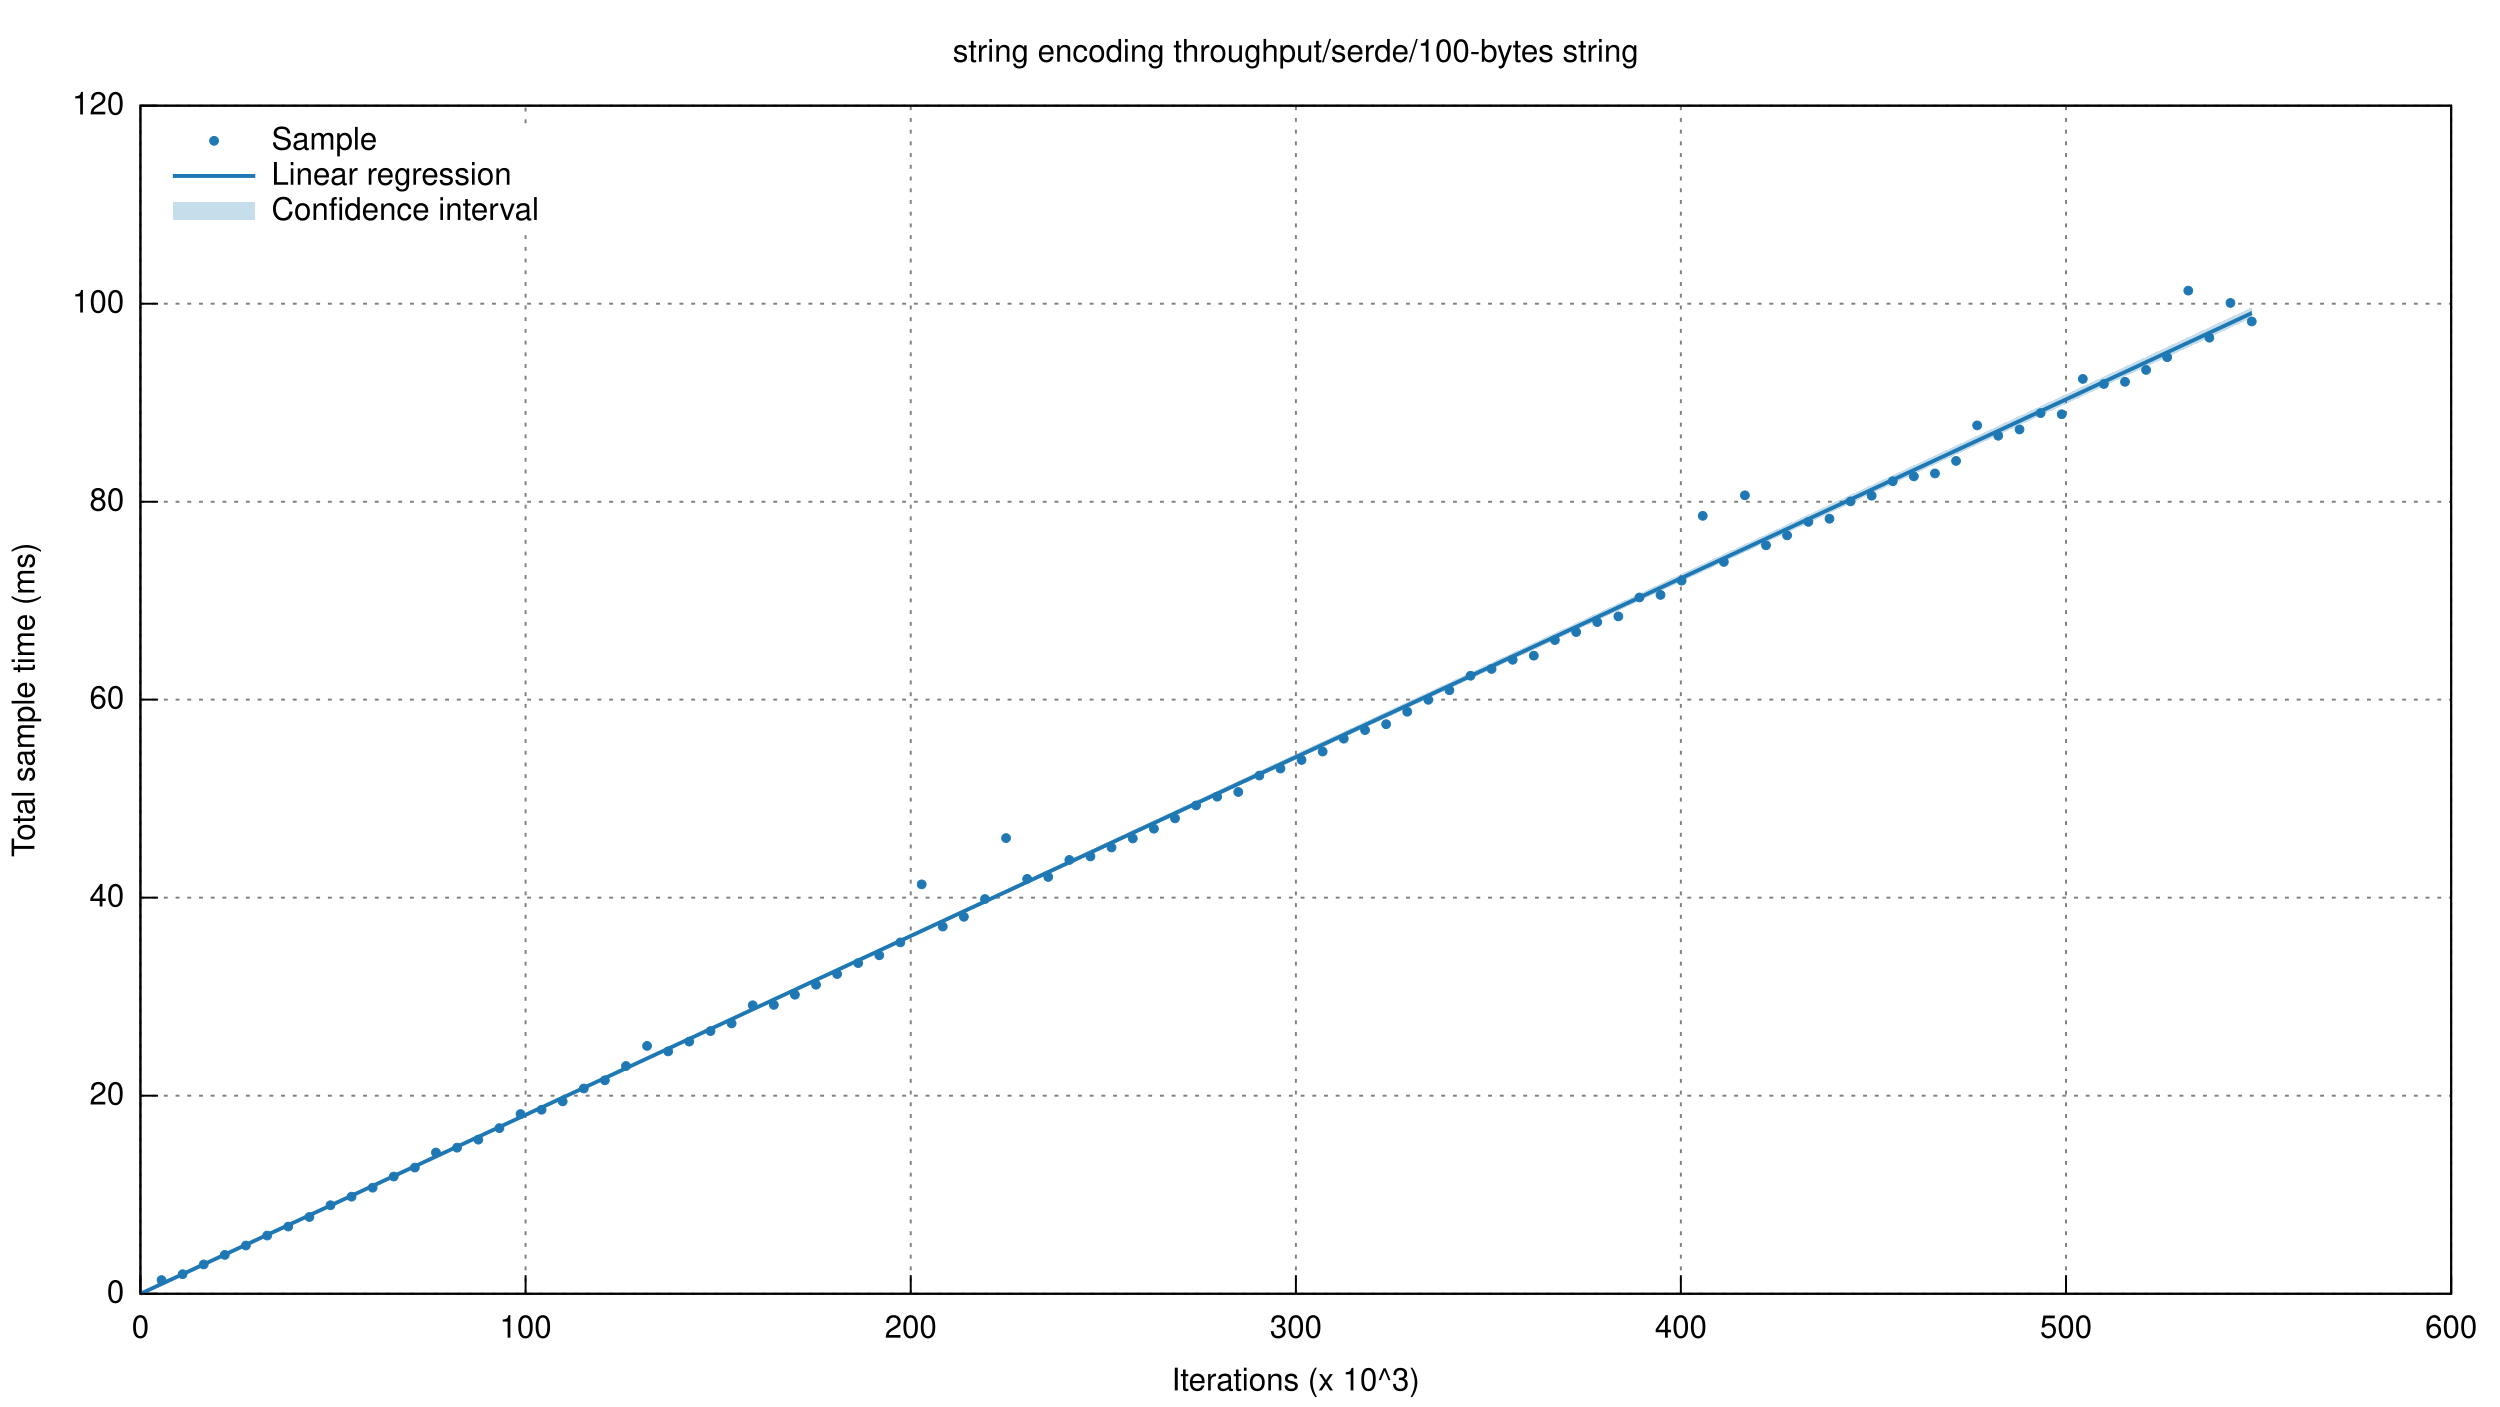
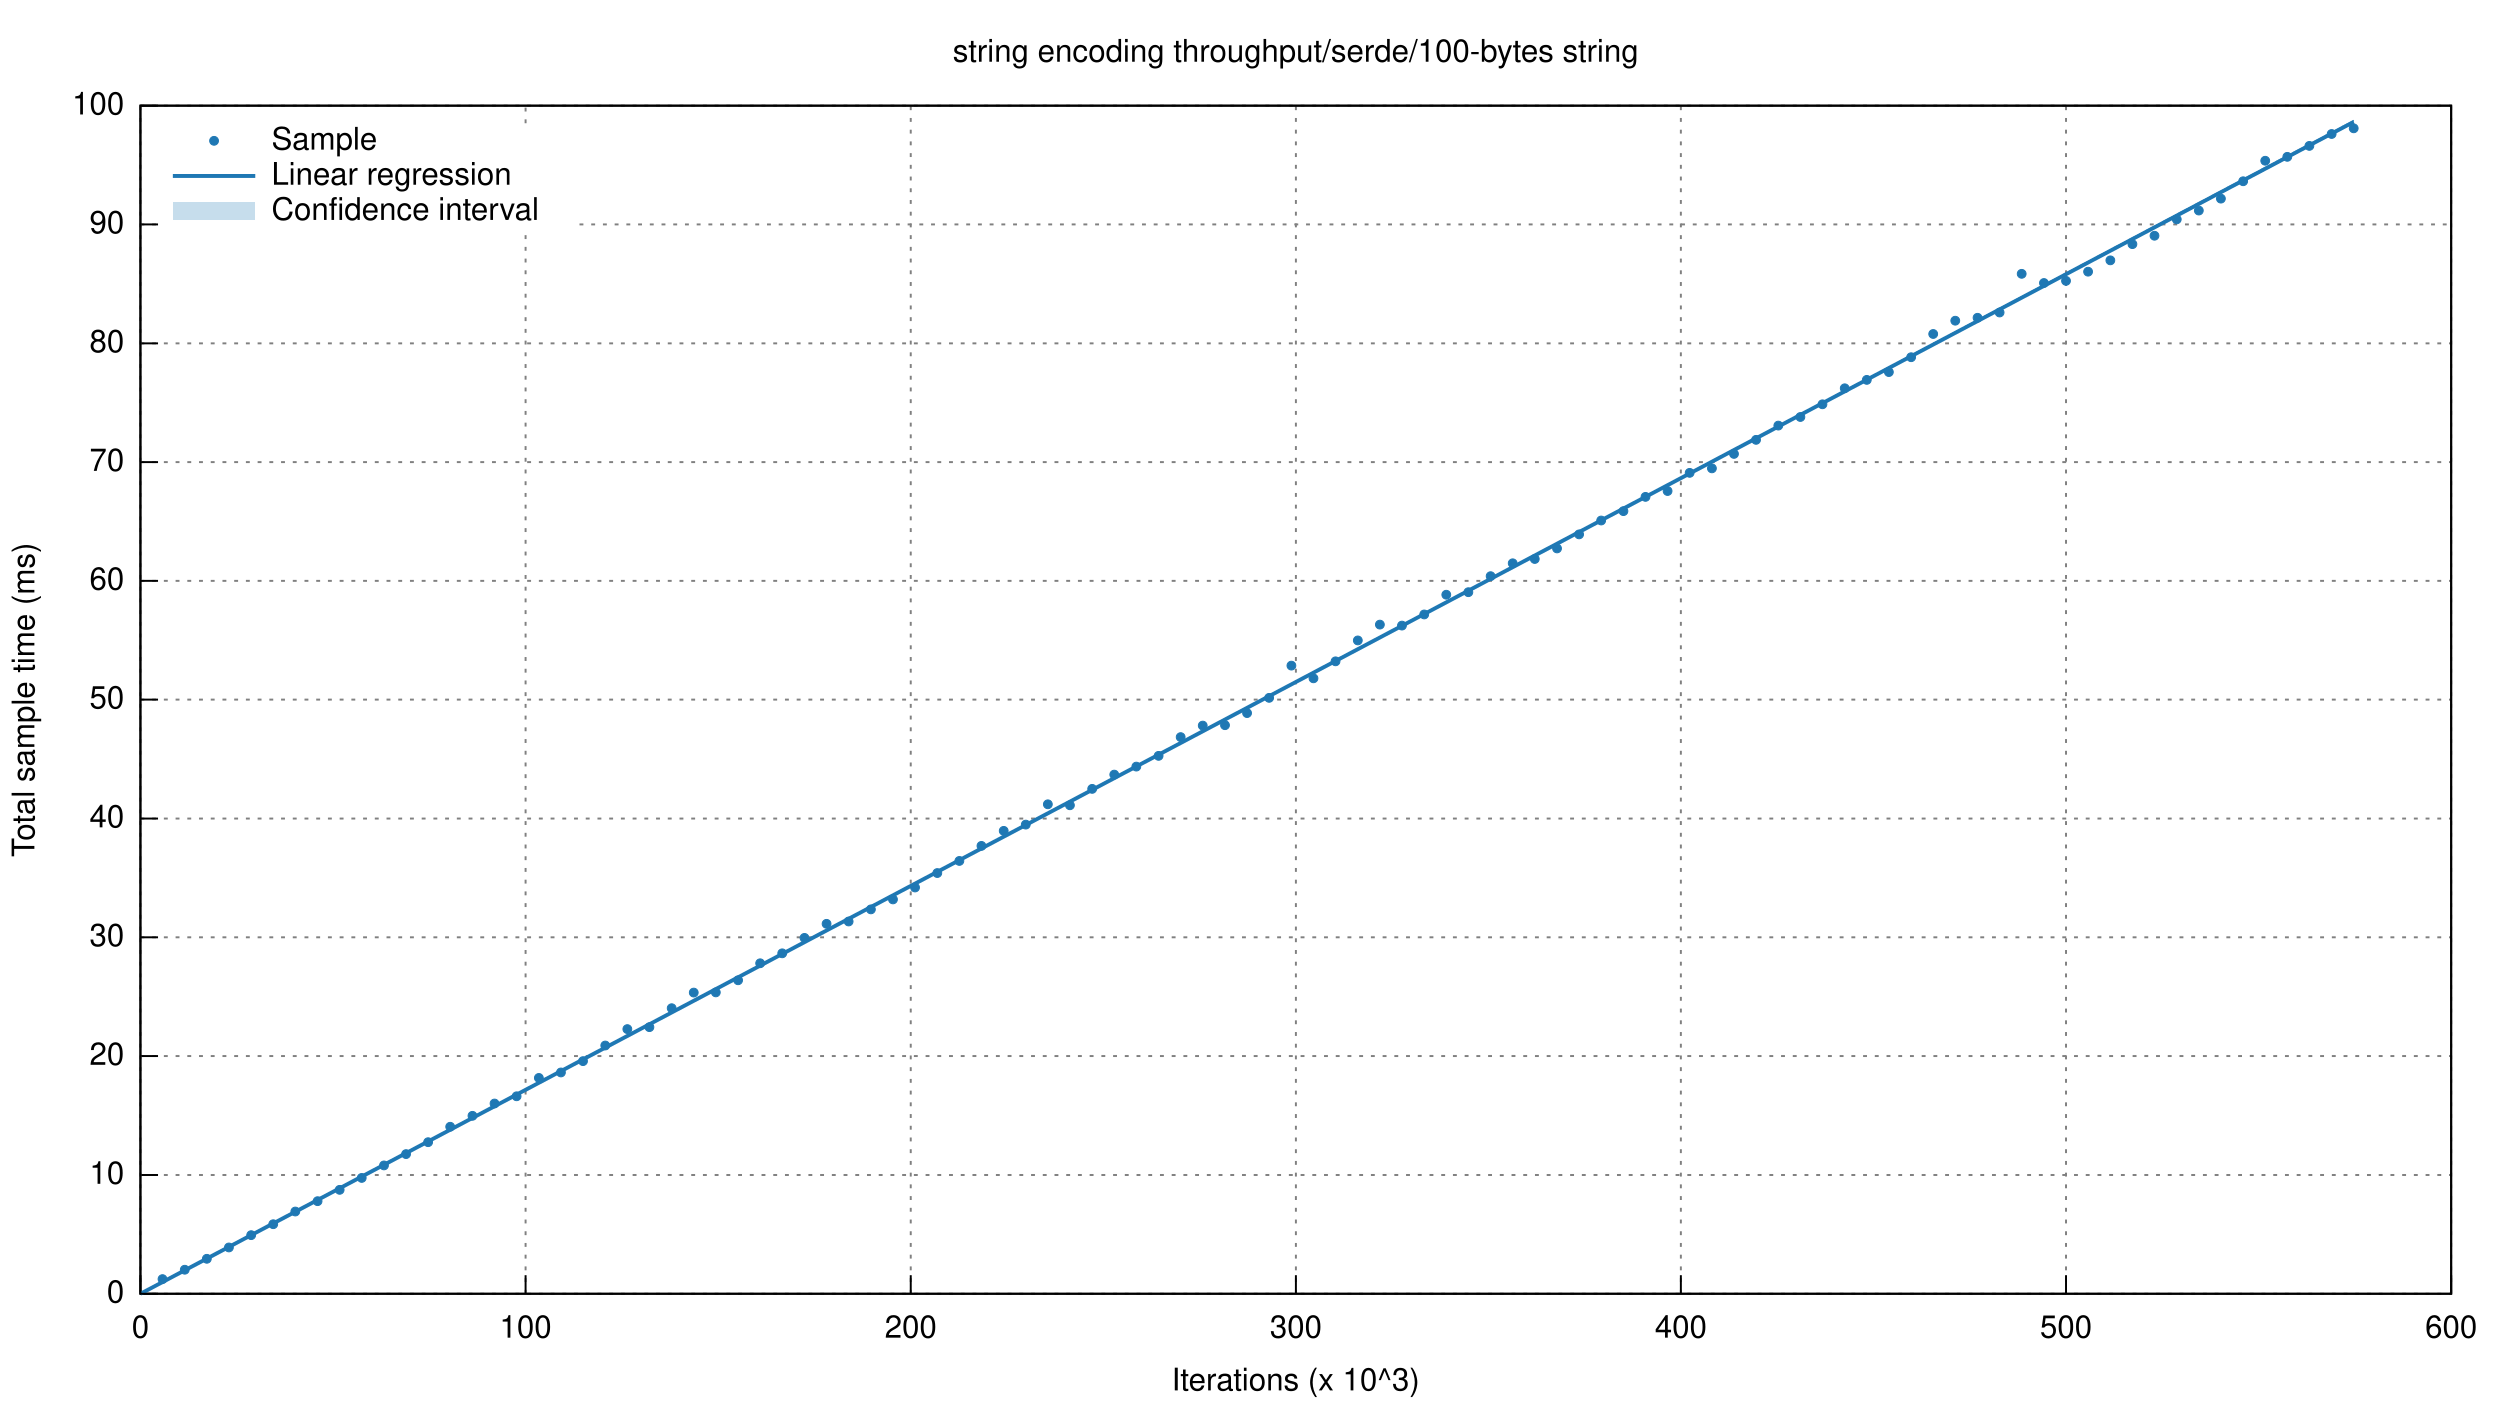
<svg xmlns="http://www.w3.org/2000/svg" xmlns:xlink="http://www.w3.org/1999/xlink" viewBox="0 0 1280 720">
  <g id="gnuplot_canvas">
    <rect x="0" y="0" width="1280" height="720" fill="none" />
    <defs>
      <circle id="gpDot" r="0.5" stroke-width="0.5" />
      <path id="gpPt0" stroke-width="0.222" stroke="currentColor" d="M-1,0 h2 M0,-1 v2" />
      <path id="gpPt1" stroke-width="0.222" stroke="currentColor" d="M-1,-1 L1,1 M1,-1 L-1,1" />
      <path id="gpPt2" stroke-width="0.222" stroke="currentColor" d="M-1,0 L1,0 M0,-1 L0,1 M-1,-1 L1,1 M-1,1 L1,-1" />
      <rect id="gpPt3" stroke-width="0.222" stroke="currentColor" x="-1" y="-1" width="2" height="2" />
      <rect id="gpPt4" stroke-width="0.222" stroke="currentColor" fill="currentColor" x="-1" y="-1" width="2" height="2" />
      <circle id="gpPt5" stroke-width="0.222" stroke="currentColor" cx="0" cy="0" r="1" />
      <use xlink:href="#gpPt5" id="gpPt6" fill="currentColor" stroke="none" />
      <path id="gpPt7" stroke-width="0.222" stroke="currentColor" d="M0,-1.33 L-1.33,0.67 L1.33,0.67 z" />
      <use xlink:href="#gpPt7" id="gpPt8" fill="currentColor" stroke="none" />
      <use xlink:href="#gpPt7" id="gpPt9" stroke="currentColor" transform="rotate(180)" />
      <use xlink:href="#gpPt9" id="gpPt10" fill="currentColor" stroke="none" />
      <use xlink:href="#gpPt3" id="gpPt11" stroke="currentColor" transform="rotate(45)" />
      <use xlink:href="#gpPt11" id="gpPt12" fill="currentColor" stroke="none" />
    </defs>
    <g style="fill:none; color:white; stroke:currentColor; stroke-width:1.00; stroke-linecap:butt; stroke-linejoin:miter">
</g>
    <g style="fill:none; color:black; stroke:currentColor; stroke-width:1.00; stroke-linecap:butt; stroke-linejoin:miter">
</g>
    <g style="fill:none; color:gray; stroke:currentColor; stroke-width:1.00; stroke-linecap:butt; stroke-linejoin:miter">
      <path stroke="gray" stroke-dasharray=" 2,4" class="gridline" d="M71.9,662.4 L1255.0,662.4  h0.01" />
    </g>
    <g style="fill:none; color:black; stroke:currentColor; stroke-width:1.00; stroke-linecap:butt; stroke-linejoin:miter">
      <path stroke="black" d="M71.9,662.4 L80.9,662.4  h0.01" />
      <g transform="translate(63.6,666.9)" style="stroke:none; fill:black; font-family:Helvetica; font-size:12.00pt; text-anchor:end">
        <text> 0</text>
      </g>
    </g>
    <g style="fill:none; color:gray; stroke:currentColor; stroke-width:1.00; stroke-linecap:butt; stroke-linejoin:miter">
-       <path stroke="gray" stroke-dasharray=" 2,4" class="gridline" d="M71.9,561.0 L1255.0,561.0  h0.01" />
-     </g>
-     <g style="fill:none; color:black; stroke:currentColor; stroke-width:1.00; stroke-linecap:butt; stroke-linejoin:miter">
-       <path stroke="black" d="M71.9,561.0 L80.9,561.0  h0.01" />
-       <g transform="translate(63.6,565.5)" style="stroke:none; fill:black; font-family:Helvetica; font-size:12.00pt; text-anchor:end">
+       <path stroke="gray" stroke-dasharray=" 2,4" class="gridline" d="M71.9,601.6 L1255.0,601.6  h0.01" />
+     </g>
+     <g style="fill:none; color:black; stroke:currentColor; stroke-width:1.00; stroke-linecap:butt; stroke-linejoin:miter">
+       <path stroke="black" d="M71.9,601.6 L80.9,601.6  h0.01" />
+       <g transform="translate(63.6,606.1)" style="stroke:none; fill:black; font-family:Helvetica; font-size:12.00pt; text-anchor:end">
+         <text> 10</text>
+       </g>
+     </g>
+     <g style="fill:none; color:gray; stroke:currentColor; stroke-width:1.00; stroke-linecap:butt; stroke-linejoin:miter">
+       <path stroke="gray" stroke-dasharray=" 2,4" class="gridline" d="M71.9,540.7 L1255.0,540.7  h0.01" />
+     </g>
+     <g style="fill:none; color:black; stroke:currentColor; stroke-width:1.00; stroke-linecap:butt; stroke-linejoin:miter">
+       <path stroke="black" d="M71.9,540.7 L80.9,540.7  h0.01" />
+       <g transform="translate(63.6,545.2)" style="stroke:none; fill:black; font-family:Helvetica; font-size:12.00pt; text-anchor:end">
        <text> 20</text>
      </g>
    </g>
    <g style="fill:none; color:gray; stroke:currentColor; stroke-width:1.00; stroke-linecap:butt; stroke-linejoin:miter">
-       <path stroke="gray" stroke-dasharray=" 2,4" class="gridline" d="M71.9,459.6 L1255.0,459.6  h0.01" />
-     </g>
-     <g style="fill:none; color:black; stroke:currentColor; stroke-width:1.00; stroke-linecap:butt; stroke-linejoin:miter">
-       <path stroke="black" d="M71.9,459.6 L80.9,459.6  h0.01" />
-       <g transform="translate(63.6,464.1)" style="stroke:none; fill:black; font-family:Helvetica; font-size:12.00pt; text-anchor:end">
+       <path stroke="gray" stroke-dasharray=" 2,4" class="gridline" d="M71.9,479.9 L1255.0,479.9  h0.01" />
+     </g>
+     <g style="fill:none; color:black; stroke:currentColor; stroke-width:1.00; stroke-linecap:butt; stroke-linejoin:miter">
+       <path stroke="black" d="M71.9,479.9 L80.9,479.9  h0.01" />
+       <g transform="translate(63.6,484.4)" style="stroke:none; fill:black; font-family:Helvetica; font-size:12.00pt; text-anchor:end">
+         <text> 30</text>
+       </g>
+     </g>
+     <g style="fill:none; color:gray; stroke:currentColor; stroke-width:1.00; stroke-linecap:butt; stroke-linejoin:miter">
+       <path stroke="gray" stroke-dasharray=" 2,4" class="gridline" d="M71.9,419.1 L1255.0,419.1  h0.01" />
+     </g>
+     <g style="fill:none; color:black; stroke:currentColor; stroke-width:1.00; stroke-linecap:butt; stroke-linejoin:miter">
+       <path stroke="black" d="M71.9,419.1 L80.9,419.1  h0.01" />
+       <g transform="translate(63.6,423.6)" style="stroke:none; fill:black; font-family:Helvetica; font-size:12.00pt; text-anchor:end">
        <text> 40</text>
      </g>
    </g>
    <g style="fill:none; color:gray; stroke:currentColor; stroke-width:1.00; stroke-linecap:butt; stroke-linejoin:miter">
      <path stroke="gray" stroke-dasharray=" 2,4" class="gridline" d="M71.9,358.2 L1255.0,358.2  h0.01" />
    </g>
    <g style="fill:none; color:black; stroke:currentColor; stroke-width:1.00; stroke-linecap:butt; stroke-linejoin:miter">
      <path stroke="black" d="M71.9,358.2 L80.9,358.2  h0.01" />
      <g transform="translate(63.6,362.7)" style="stroke:none; fill:black; font-family:Helvetica; font-size:12.00pt; text-anchor:end">
+         <text> 50</text>
+       </g>
+     </g>
+     <g style="fill:none; color:gray; stroke:currentColor; stroke-width:1.00; stroke-linecap:butt; stroke-linejoin:miter">
+       <path stroke="gray" stroke-dasharray=" 2,4" class="gridline" d="M71.9,297.4 L1255.0,297.4  h0.01" />
+     </g>
+     <g style="fill:none; color:black; stroke:currentColor; stroke-width:1.00; stroke-linecap:butt; stroke-linejoin:miter">
+       <path stroke="black" d="M71.9,297.4 L80.9,297.4  h0.01" />
+       <g transform="translate(63.6,301.9)" style="stroke:none; fill:black; font-family:Helvetica; font-size:12.00pt; text-anchor:end">
        <text> 60</text>
      </g>
    </g>
    <g style="fill:none; color:gray; stroke:currentColor; stroke-width:1.00; stroke-linecap:butt; stroke-linejoin:miter">
-       <path stroke="gray" stroke-dasharray=" 2,4" class="gridline" d="M71.9,256.9 L1255.0,256.9  h0.01" />
-     </g>
-     <g style="fill:none; color:black; stroke:currentColor; stroke-width:1.00; stroke-linecap:butt; stroke-linejoin:miter">
-       <path stroke="black" d="M71.9,256.9 L80.9,256.9  h0.01" />
-       <g transform="translate(63.6,261.4)" style="stroke:none; fill:black; font-family:Helvetica; font-size:12.00pt; text-anchor:end">
+       <path stroke="gray" stroke-dasharray=" 2,4" class="gridline" d="M71.9,236.6 L1255.0,236.6  h0.01" />
+     </g>
+     <g style="fill:none; color:black; stroke:currentColor; stroke-width:1.00; stroke-linecap:butt; stroke-linejoin:miter">
+       <path stroke="black" d="M71.9,236.6 L80.9,236.6  h0.01" />
+       <g transform="translate(63.6,241.1)" style="stroke:none; fill:black; font-family:Helvetica; font-size:12.00pt; text-anchor:end">
+         <text> 70</text>
+       </g>
+     </g>
+     <g style="fill:none; color:gray; stroke:currentColor; stroke-width:1.00; stroke-linecap:butt; stroke-linejoin:miter">
+       <path stroke="gray" stroke-dasharray=" 2,4" class="gridline" d="M71.9,175.8 L1255.0,175.8  h0.01" />
+     </g>
+     <g style="fill:none; color:black; stroke:currentColor; stroke-width:1.00; stroke-linecap:butt; stroke-linejoin:miter">
+       <path stroke="black" d="M71.9,175.8 L80.9,175.8  h0.01" />
+       <g transform="translate(63.6,180.3)" style="stroke:none; fill:black; font-family:Helvetica; font-size:12.00pt; text-anchor:end">
        <text> 80</text>
      </g>
    </g>
    <g style="fill:none; color:gray; stroke:currentColor; stroke-width:1.00; stroke-linecap:butt; stroke-linejoin:miter">
-       <path stroke="gray" stroke-dasharray=" 2,4" class="gridline" d="M71.9,155.5 L1255.0,155.5  h0.01" />
-     </g>
-     <g style="fill:none; color:black; stroke:currentColor; stroke-width:1.00; stroke-linecap:butt; stroke-linejoin:miter">
-       <path stroke="black" d="M71.9,155.5 L80.9,155.5  h0.01" />
-       <g transform="translate(63.6,160.0)" style="stroke:none; fill:black; font-family:Helvetica; font-size:12.00pt; text-anchor:end">
-         <text> 100</text>
+       <path stroke="gray" stroke-dasharray=" 2,4" class="gridline" d="M71.9,114.9 L80.2,114.9 M296.7,114.9 L1255.0,114.9  h0.01" />
+     </g>
+     <g style="fill:none; color:black; stroke:currentColor; stroke-width:1.00; stroke-linecap:butt; stroke-linejoin:miter">
+       <path stroke="black" d="M71.9,114.9 L80.9,114.9  h0.01" />
+       <g transform="translate(63.6,119.4)" style="stroke:none; fill:black; font-family:Helvetica; font-size:12.00pt; text-anchor:end">
+         <text> 90</text>
      </g>
    </g>
    <g style="fill:none; color:gray; stroke:currentColor; stroke-width:1.00; stroke-linecap:butt; stroke-linejoin:miter">
      <path stroke="gray" stroke-dasharray=" 2,4" class="gridline" d="M71.9,54.1 L1255.0,54.1  h0.01" />
    </g>
    <g style="fill:none; color:black; stroke:currentColor; stroke-width:1.00; stroke-linecap:butt; stroke-linejoin:miter">
      <path stroke="black" d="M71.9,54.1 L80.9,54.1  h0.01" />
      <g transform="translate(63.6,58.6)" style="stroke:none; fill:black; font-family:Helvetica; font-size:12.00pt; text-anchor:end">
-         <text> 120</text>
+         <text> 100</text>
      </g>
    </g>
    <g style="fill:none; color:gray; stroke:currentColor; stroke-width:1.00; stroke-linecap:butt; stroke-linejoin:miter">
      <path stroke="gray" stroke-dasharray=" 2,4" class="gridline" d="M71.9,662.4 L71.9,54.1  h0.01" />
    </g>
    <g style="fill:none; color:black; stroke:currentColor; stroke-width:1.00; stroke-linecap:butt; stroke-linejoin:miter">
      <path stroke="black" d="M71.9,662.4 L71.9,653.4  h0.01" />
      <g transform="translate(71.9,684.9)" style="stroke:none; fill:black; font-family:Helvetica; font-size:12.00pt; text-anchor:middle">
        <text> 0</text>
      </g>
    </g>
    <g style="fill:none; color:gray; stroke:currentColor; stroke-width:1.00; stroke-linecap:butt; stroke-linejoin:miter">
      <path stroke="gray" stroke-dasharray=" 2,4" class="gridline" d="M269.1,662.4 L269.1,117.1 M269.1,63.1 L269.1,54.1  h0.01" />
    </g>
    <g style="fill:none; color:black; stroke:currentColor; stroke-width:1.00; stroke-linecap:butt; stroke-linejoin:miter">
      <path stroke="black" d="M269.1,662.4 L269.1,653.4  h0.01" />
      <g transform="translate(269.1,684.9)" style="stroke:none; fill:black; font-family:Helvetica; font-size:12.00pt; text-anchor:middle">
        <text> 100</text>
      </g>
    </g>
    <g style="fill:none; color:gray; stroke:currentColor; stroke-width:1.00; stroke-linecap:butt; stroke-linejoin:miter">
      <path stroke="gray" stroke-dasharray=" 2,4" class="gridline" d="M466.3,662.4 L466.3,54.1  h0.01" />
    </g>
    <g style="fill:none; color:black; stroke:currentColor; stroke-width:1.00; stroke-linecap:butt; stroke-linejoin:miter">
      <path stroke="black" d="M466.3,662.4 L466.3,653.4  h0.01" />
      <g transform="translate(466.3,684.9)" style="stroke:none; fill:black; font-family:Helvetica; font-size:12.00pt; text-anchor:middle">
        <text> 200</text>
      </g>
    </g>
    <g style="fill:none; color:gray; stroke:currentColor; stroke-width:1.00; stroke-linecap:butt; stroke-linejoin:miter">
      <path stroke="gray" stroke-dasharray=" 2,4" class="gridline" d="M663.5,662.4 L663.5,54.1  h0.01" />
    </g>
    <g style="fill:none; color:black; stroke:currentColor; stroke-width:1.00; stroke-linecap:butt; stroke-linejoin:miter">
      <path stroke="black" d="M663.5,662.4 L663.5,653.4  h0.01" />
      <g transform="translate(663.5,684.9)" style="stroke:none; fill:black; font-family:Helvetica; font-size:12.00pt; text-anchor:middle">
        <text> 300</text>
      </g>
    </g>
    <g style="fill:none; color:gray; stroke:currentColor; stroke-width:1.00; stroke-linecap:butt; stroke-linejoin:miter">
      <path stroke="gray" stroke-dasharray=" 2,4" class="gridline" d="M860.6,662.4 L860.6,54.1  h0.01" />
    </g>
    <g style="fill:none; color:black; stroke:currentColor; stroke-width:1.00; stroke-linecap:butt; stroke-linejoin:miter">
      <path stroke="black" d="M860.6,662.4 L860.6,653.4  h0.01" />
      <g transform="translate(860.6,684.9)" style="stroke:none; fill:black; font-family:Helvetica; font-size:12.00pt; text-anchor:middle">
        <text> 400</text>
      </g>
    </g>
    <g style="fill:none; color:gray; stroke:currentColor; stroke-width:1.00; stroke-linecap:butt; stroke-linejoin:miter">
      <path stroke="gray" stroke-dasharray=" 2,4" class="gridline" d="M1057.8,662.4 L1057.8,54.1  h0.01" />
    </g>
    <g style="fill:none; color:black; stroke:currentColor; stroke-width:1.00; stroke-linecap:butt; stroke-linejoin:miter">
      <path stroke="black" d="M1057.8,662.4 L1057.8,653.4  h0.01" />
      <g transform="translate(1057.8,684.9)" style="stroke:none; fill:black; font-family:Helvetica; font-size:12.00pt; text-anchor:middle">
        <text> 500</text>
      </g>
    </g>
    <g style="fill:none; color:gray; stroke:currentColor; stroke-width:1.00; stroke-linecap:butt; stroke-linejoin:miter">
      <path stroke="gray" stroke-dasharray=" 2,4" class="gridline" d="M1255.0,662.4 L1255.0,54.1  h0.01" />
    </g>
    <g style="fill:none; color:black; stroke:currentColor; stroke-width:1.00; stroke-linecap:butt; stroke-linejoin:miter">
      <path stroke="black" d="M1255.0,662.4 L1255.0,653.4  h0.01" />
      <g transform="translate(1255.0,684.9)" style="stroke:none; fill:black; font-family:Helvetica; font-size:12.00pt; text-anchor:middle">
        <text> 600</text>
      </g>
      <path stroke="black" d="M71.9,54.1 L71.9,662.4 L1255.0,662.4 L1255.0,54.1 L71.9,54.1 Z  h0.01" />
      <g transform="translate(17.6,358.3) rotate(270)" style="stroke:none; fill:black; font-family:Helvetica; font-size:12.00pt; text-anchor:middle">
        <text>Total sample time (ms)</text>
      </g>
      <g transform="translate(663.4,711.9)" style="stroke:none; fill:black; font-family:Helvetica; font-size:12.00pt; text-anchor:middle">
        <text>Iterations (x 10^3)</text>
      </g>
      <g transform="translate(663.4,31.6)" style="stroke:none; fill:black; font-family:Helvetica; font-size:12.00pt; text-anchor:middle">
        <text>string encoding throughput/serde/100-bytes string</text>
      </g>
    </g>
    <g id="gnuplot_plot_1">
      <g style="fill:none; color:red; stroke:currentColor; stroke-width:1.00; stroke-linecap:butt; stroke-linejoin:miter">
        <g transform="translate(139.0,76.6)" style="stroke:none; fill:black; font-family:Helvetica; font-size:12.00pt; text-anchor:start">
          <text>Sample</text>
        </g>
-         <use xlink:href="#gpPt6" transform="translate(82.7,655.4) scale(2.25)" color="rgb( 31, 120, 180)" />
-         <use xlink:href="#gpPt6" transform="translate(93.5,652.4) scale(2.25)" color="rgb( 31, 120, 180)" />
-         <use xlink:href="#gpPt6" transform="translate(104.3,647.4) scale(2.25)" color="rgb( 31, 120, 180)" />
-         <use xlink:href="#gpPt6" transform="translate(115.1,642.5) scale(2.25)" color="rgb( 31, 120, 180)" />
-         <use xlink:href="#gpPt6" transform="translate(125.9,637.7) scale(2.25)" color="rgb( 31, 120, 180)" />
-         <use xlink:href="#gpPt6" transform="translate(136.8,632.6) scale(2.25)" color="rgb( 31, 120, 180)" />
-         <use xlink:href="#gpPt6" transform="translate(147.6,628.0) scale(2.25)" color="rgb( 31, 120, 180)" />
-         <use xlink:href="#gpPt6" transform="translate(158.4,623.1) scale(2.25)" color="rgb( 31, 120, 180)" />
-         <use xlink:href="#gpPt6" transform="translate(169.2,617.1) scale(2.25)" color="rgb( 31, 120, 180)" />
-         <use xlink:href="#gpPt6" transform="translate(180.0,612.7) scale(2.25)" color="rgb( 31, 120, 180)" />
-         <use xlink:href="#gpPt6" transform="translate(190.8,608.1) scale(2.25)" color="rgb( 31, 120, 180)" />
-         <use xlink:href="#gpPt6" transform="translate(201.6,602.4) scale(2.25)" color="rgb( 31, 120, 180)" />
-         <use xlink:href="#gpPt6" transform="translate(212.4,597.8) scale(2.25)" color="rgb( 31, 120, 180)" />
-         <use xlink:href="#gpPt6" transform="translate(223.2,590.1) scale(2.25)" color="rgb( 31, 120, 180)" />
-         <use xlink:href="#gpPt6" transform="translate(234.0,587.6) scale(2.25)" color="rgb( 31, 120, 180)" />
-         <use xlink:href="#gpPt6" transform="translate(244.9,583.5) scale(2.25)" color="rgb( 31, 120, 180)" />
-         <use xlink:href="#gpPt6" transform="translate(255.7,577.6) scale(2.25)" color="rgb( 31, 120, 180)" />
-         <use xlink:href="#gpPt6" transform="translate(266.5,570.4) scale(2.25)" color="rgb( 31, 120, 180)" />
-         <use xlink:href="#gpPt6" transform="translate(277.3,568.2) scale(2.25)" color="rgb( 31, 120, 180)" />
-         <use xlink:href="#gpPt6" transform="translate(288.1,563.9) scale(2.25)" color="rgb( 31, 120, 180)" />
-         <use xlink:href="#gpPt6" transform="translate(298.9,557.3) scale(2.25)" color="rgb( 31, 120, 180)" />
-         <use xlink:href="#gpPt6" transform="translate(309.7,553.1) scale(2.25)" color="rgb( 31, 120, 180)" />
-         <use xlink:href="#gpPt6" transform="translate(320.5,545.8) scale(2.25)" color="rgb( 31, 120, 180)" />
-         <use xlink:href="#gpPt6" transform="translate(331.3,535.5) scale(2.25)" color="rgb( 31, 120, 180)" />
-         <use xlink:href="#gpPt6" transform="translate(342.1,538.3) scale(2.25)" color="rgb( 31, 120, 180)" />
-         <use xlink:href="#gpPt6" transform="translate(352.9,533.3) scale(2.25)" color="rgb( 31, 120, 180)" />
-         <use xlink:href="#gpPt6" transform="translate(363.8,527.9) scale(2.25)" color="rgb( 31, 120, 180)" />
-         <use xlink:href="#gpPt6" transform="translate(374.6,524.0) scale(2.25)" color="rgb( 31, 120, 180)" />
-         <use xlink:href="#gpPt6" transform="translate(385.4,514.7) scale(2.25)" color="rgb( 31, 120, 180)" />
-         <use xlink:href="#gpPt6" transform="translate(396.2,514.5) scale(2.25)" color="rgb( 31, 120, 180)" />
-         <use xlink:href="#gpPt6" transform="translate(407.0,509.3) scale(2.25)" color="rgb( 31, 120, 180)" />
-         <use xlink:href="#gpPt6" transform="translate(417.8,504.2) scale(2.25)" color="rgb( 31, 120, 180)" />
-         <use xlink:href="#gpPt6" transform="translate(428.6,498.7) scale(2.25)" color="rgb( 31, 120, 180)" />
-         <use xlink:href="#gpPt6" transform="translate(439.4,493.1) scale(2.25)" color="rgb( 31, 120, 180)" />
-         <use xlink:href="#gpPt6" transform="translate(450.2,489.1) scale(2.25)" color="rgb( 31, 120, 180)" />
-         <use xlink:href="#gpPt6" transform="translate(461.0,482.5) scale(2.25)" color="rgb( 31, 120, 180)" />
-         <use xlink:href="#gpPt6" transform="translate(471.9,452.8) scale(2.25)" color="rgb( 31, 120, 180)" />
-         <use xlink:href="#gpPt6" transform="translate(482.7,474.4) scale(2.25)" color="rgb( 31, 120, 180)" />
-         <use xlink:href="#gpPt6" transform="translate(493.5,469.4) scale(2.25)" color="rgb( 31, 120, 180)" />
-         <use xlink:href="#gpPt6" transform="translate(504.3,460.3) scale(2.25)" color="rgb( 31, 120, 180)" />
-         <use xlink:href="#gpPt6" transform="translate(515.1,429.1) scale(2.25)" color="rgb( 31, 120, 180)" />
-         <use xlink:href="#gpPt6" transform="translate(525.9,450.0) scale(2.25)" color="rgb( 31, 120, 180)" />
-         <use xlink:href="#gpPt6" transform="translate(536.7,449.0) scale(2.25)" color="rgb( 31, 120, 180)" />
-         <use xlink:href="#gpPt6" transform="translate(547.5,440.3) scale(2.25)" color="rgb( 31, 120, 180)" />
-         <use xlink:href="#gpPt6" transform="translate(558.3,438.5) scale(2.25)" color="rgb( 31, 120, 180)" />
-         <use xlink:href="#gpPt6" transform="translate(569.1,433.9) scale(2.25)" color="rgb( 31, 120, 180)" />
-         <use xlink:href="#gpPt6" transform="translate(580.0,429.3) scale(2.25)" color="rgb( 31, 120, 180)" />
-         <use xlink:href="#gpPt6" transform="translate(590.8,424.3) scale(2.25)" color="rgb( 31, 120, 180)" />
-         <use xlink:href="#gpPt6" transform="translate(601.6,419.0) scale(2.25)" color="rgb( 31, 120, 180)" />
-         <use xlink:href="#gpPt6" transform="translate(612.4,412.4) scale(2.25)" color="rgb( 31, 120, 180)" />
-         <use xlink:href="#gpPt6" transform="translate(623.2,407.9) scale(2.25)" color="rgb( 31, 120, 180)" />
-         <use xlink:href="#gpPt6" transform="translate(634.0,405.5) scale(2.25)" color="rgb( 31, 120, 180)" />
-         <use xlink:href="#gpPt6" transform="translate(644.8,397.1) scale(2.25)" color="rgb( 31, 120, 180)" />
-         <use xlink:href="#gpPt6" transform="translate(655.6,393.5) scale(2.25)" color="rgb( 31, 120, 180)" />
-         <use xlink:href="#gpPt6" transform="translate(666.4,389.1) scale(2.25)" color="rgb( 31, 120, 180)" />
-         <use xlink:href="#gpPt6" transform="translate(677.2,384.8) scale(2.25)" color="rgb( 31, 120, 180)" />
-         <use xlink:href="#gpPt6" transform="translate(688.0,378.2) scale(2.25)" color="rgb( 31, 120, 180)" />
-         <use xlink:href="#gpPt6" transform="translate(698.9,373.8) scale(2.25)" color="rgb( 31, 120, 180)" />
-         <use xlink:href="#gpPt6" transform="translate(709.7,370.8) scale(2.25)" color="rgb( 31, 120, 180)" />
-         <use xlink:href="#gpPt6" transform="translate(720.5,364.4) scale(2.25)" color="rgb( 31, 120, 180)" />
-         <use xlink:href="#gpPt6" transform="translate(731.3,358.3) scale(2.25)" color="rgb( 31, 120, 180)" />
-         <use xlink:href="#gpPt6" transform="translate(742.1,353.4) scale(2.25)" color="rgb( 31, 120, 180)" />
-         <use xlink:href="#gpPt6" transform="translate(752.9,346.0) scale(2.25)" color="rgb( 31, 120, 180)" />
-         <use xlink:href="#gpPt6" transform="translate(763.7,342.5) scale(2.25)" color="rgb( 31, 120, 180)" />
-         <use xlink:href="#gpPt6" transform="translate(774.5,337.8) scale(2.25)" color="rgb( 31, 120, 180)" />
-         <use xlink:href="#gpPt6" transform="translate(785.3,335.7) scale(2.25)" color="rgb( 31, 120, 180)" />
-         <use xlink:href="#gpPt6" transform="translate(796.1,327.7) scale(2.25)" color="rgb( 31, 120, 180)" />
-         <use xlink:href="#gpPt6" transform="translate(807.0,323.6) scale(2.25)" color="rgb( 31, 120, 180)" />
-         <use xlink:href="#gpPt6" transform="translate(817.8,318.5) scale(2.25)" color="rgb( 31, 120, 180)" />
-         <use xlink:href="#gpPt6" transform="translate(828.6,315.6) scale(2.25)" color="rgb( 31, 120, 180)" />
-         <use xlink:href="#gpPt6" transform="translate(839.4,305.9) scale(2.25)" color="rgb( 31, 120, 180)" />
-         <use xlink:href="#gpPt6" transform="translate(850.2,304.6) scale(2.25)" color="rgb( 31, 120, 180)" />
-         <use xlink:href="#gpPt6" transform="translate(861.0,297.3) scale(2.25)" color="rgb( 31, 120, 180)" />
-         <use xlink:href="#gpPt6" transform="translate(871.8,264.1) scale(2.25)" color="rgb( 31, 120, 180)" />
-         <use xlink:href="#gpPt6" transform="translate(882.6,287.7) scale(2.25)" color="rgb( 31, 120, 180)" />
-         <use xlink:href="#gpPt6" transform="translate(893.4,253.6) scale(2.25)" color="rgb( 31, 120, 180)" />
-         <use xlink:href="#gpPt6" transform="translate(904.2,279.2) scale(2.25)" color="rgb( 31, 120, 180)" />
-         <use xlink:href="#gpPt6" transform="translate(915.0,274.1) scale(2.25)" color="rgb( 31, 120, 180)" />
-         <use xlink:href="#gpPt6" transform="translate(925.9,267.2) scale(2.25)" color="rgb( 31, 120, 180)" />
-         <use xlink:href="#gpPt6" transform="translate(936.7,265.6) scale(2.25)" color="rgb( 31, 120, 180)" />
-         <use xlink:href="#gpPt6" transform="translate(947.5,256.7) scale(2.25)" color="rgb( 31, 120, 180)" />
-         <use xlink:href="#gpPt6" transform="translate(958.3,253.8) scale(2.25)" color="rgb( 31, 120, 180)" />
-         <use xlink:href="#gpPt6" transform="translate(969.1,246.4) scale(2.25)" color="rgb( 31, 120, 180)" />
-         <use xlink:href="#gpPt6" transform="translate(979.9,243.9) scale(2.25)" color="rgb( 31, 120, 180)" />
-         <use xlink:href="#gpPt6" transform="translate(990.7,242.4) scale(2.25)" color="rgb( 31, 120, 180)" />
-         <use xlink:href="#gpPt6" transform="translate(1001.5,236.0) scale(2.25)" color="rgb( 31, 120, 180)" />
-         <use xlink:href="#gpPt6" transform="translate(1012.3,217.8) scale(2.25)" color="rgb( 31, 120, 180)" />
-         <use xlink:href="#gpPt6" transform="translate(1023.1,223.1) scale(2.25)" color="rgb( 31, 120, 180)" />
-         <use xlink:href="#gpPt6" transform="translate(1034.0,219.9) scale(2.25)" color="rgb( 31, 120, 180)" />
-         <use xlink:href="#gpPt6" transform="translate(1044.8,211.5) scale(2.25)" color="rgb( 31, 120, 180)" />
-         <use xlink:href="#gpPt6" transform="translate(1055.6,212.1) scale(2.25)" color="rgb( 31, 120, 180)" />
-         <use xlink:href="#gpPt6" transform="translate(1066.4,194.0) scale(2.25)" color="rgb( 31, 120, 180)" />
-         <use xlink:href="#gpPt6" transform="translate(1077.2,196.6) scale(2.25)" color="rgb( 31, 120, 180)" />
-         <use xlink:href="#gpPt6" transform="translate(1088.0,195.5) scale(2.25)" color="rgb( 31, 120, 180)" />
-         <use xlink:href="#gpPt6" transform="translate(1098.8,189.4) scale(2.25)" color="rgb( 31, 120, 180)" />
-         <use xlink:href="#gpPt6" transform="translate(1109.6,182.9) scale(2.25)" color="rgb( 31, 120, 180)" />
-         <use xlink:href="#gpPt6" transform="translate(1120.4,148.8) scale(2.25)" color="rgb( 31, 120, 180)" />
-         <use xlink:href="#gpPt6" transform="translate(1131.2,172.9) scale(2.25)" color="rgb( 31, 120, 180)" />
-         <use xlink:href="#gpPt6" transform="translate(1142.0,155.1) scale(2.25)" color="rgb( 31, 120, 180)" />
-         <use xlink:href="#gpPt6" transform="translate(1152.9,164.6) scale(2.25)" color="rgb( 31, 120, 180)" />
+         <use xlink:href="#gpPt6" transform="translate(83.2,654.9) scale(2.25)" color="rgb( 31, 120, 180)" />
+         <use xlink:href="#gpPt6" transform="translate(94.6,650.1) scale(2.25)" color="rgb( 31, 120, 180)" />
+         <use xlink:href="#gpPt6" transform="translate(105.9,644.5) scale(2.25)" color="rgb( 31, 120, 180)" />
+         <use xlink:href="#gpPt6" transform="translate(117.2,638.7) scale(2.25)" color="rgb( 31, 120, 180)" />
+         <use xlink:href="#gpPt6" transform="translate(128.6,632.4) scale(2.25)" color="rgb( 31, 120, 180)" />
+         <use xlink:href="#gpPt6" transform="translate(139.9,626.8) scale(2.25)" color="rgb( 31, 120, 180)" />
+         <use xlink:href="#gpPt6" transform="translate(151.2,620.3) scale(2.25)" color="rgb( 31, 120, 180)" />
+         <use xlink:href="#gpPt6" transform="translate(162.6,615.0) scale(2.25)" color="rgb( 31, 120, 180)" />
+         <use xlink:href="#gpPt6" transform="translate(173.9,609.2) scale(2.25)" color="rgb( 31, 120, 180)" />
+         <use xlink:href="#gpPt6" transform="translate(185.2,603.1) scale(2.25)" color="rgb( 31, 120, 180)" />
+         <use xlink:href="#gpPt6" transform="translate(196.6,596.7) scale(2.25)" color="rgb( 31, 120, 180)" />
+         <use xlink:href="#gpPt6" transform="translate(207.9,590.9) scale(2.25)" color="rgb( 31, 120, 180)" />
+         <use xlink:href="#gpPt6" transform="translate(219.2,584.8) scale(2.25)" color="rgb( 31, 120, 180)" />
+         <use xlink:href="#gpPt6" transform="translate(230.5,576.9) scale(2.25)" color="rgb( 31, 120, 180)" />
+         <use xlink:href="#gpPt6" transform="translate(241.9,571.3) scale(2.25)" color="rgb( 31, 120, 180)" />
+         <use xlink:href="#gpPt6" transform="translate(253.2,565.0) scale(2.25)" color="rgb( 31, 120, 180)" />
+         <use xlink:href="#gpPt6" transform="translate(264.5,561.3) scale(2.25)" color="rgb( 31, 120, 180)" />
+         <use xlink:href="#gpPt6" transform="translate(275.9,551.9) scale(2.25)" color="rgb( 31, 120, 180)" />
+         <use xlink:href="#gpPt6" transform="translate(287.2,549.1) scale(2.25)" color="rgb( 31, 120, 180)" />
+         <use xlink:href="#gpPt6" transform="translate(298.5,543.3) scale(2.25)" color="rgb( 31, 120, 180)" />
+         <use xlink:href="#gpPt6" transform="translate(309.9,535.3) scale(2.25)" color="rgb( 31, 120, 180)" />
+         <use xlink:href="#gpPt6" transform="translate(321.2,526.9) scale(2.25)" color="rgb( 31, 120, 180)" />
+         <use xlink:href="#gpPt6" transform="translate(332.5,525.9) scale(2.25)" color="rgb( 31, 120, 180)" />
+         <use xlink:href="#gpPt6" transform="translate(343.9,516.2) scale(2.25)" color="rgb( 31, 120, 180)" />
+         <use xlink:href="#gpPt6" transform="translate(355.2,508.2) scale(2.25)" color="rgb( 31, 120, 180)" />
+         <use xlink:href="#gpPt6" transform="translate(366.5,508.1) scale(2.25)" color="rgb( 31, 120, 180)" />
+         <use xlink:href="#gpPt6" transform="translate(377.9,501.9) scale(2.25)" color="rgb( 31, 120, 180)" />
+         <use xlink:href="#gpPt6" transform="translate(389.2,493.2) scale(2.25)" color="rgb( 31, 120, 180)" />
+         <use xlink:href="#gpPt6" transform="translate(400.5,488.1) scale(2.25)" color="rgb( 31, 120, 180)" />
+         <use xlink:href="#gpPt6" transform="translate(411.9,480.2) scale(2.25)" color="rgb( 31, 120, 180)" />
+         <use xlink:href="#gpPt6" transform="translate(423.2,473.0) scale(2.25)" color="rgb( 31, 120, 180)" />
+         <use xlink:href="#gpPt6" transform="translate(434.5,471.8) scale(2.25)" color="rgb( 31, 120, 180)" />
+         <use xlink:href="#gpPt6" transform="translate(445.9,465.6) scale(2.25)" color="rgb( 31, 120, 180)" />
+         <use xlink:href="#gpPt6" transform="translate(457.2,460.5) scale(2.25)" color="rgb( 31, 120, 180)" />
+         <use xlink:href="#gpPt6" transform="translate(468.5,454.4) scale(2.25)" color="rgb( 31, 120, 180)" />
+         <use xlink:href="#gpPt6" transform="translate(479.9,447.0) scale(2.25)" color="rgb( 31, 120, 180)" />
+         <use xlink:href="#gpPt6" transform="translate(491.2,440.8) scale(2.25)" color="rgb( 31, 120, 180)" />
+         <use xlink:href="#gpPt6" transform="translate(502.5,433.1) scale(2.25)" color="rgb( 31, 120, 180)" />
+         <use xlink:href="#gpPt6" transform="translate(513.9,425.4) scale(2.25)" color="rgb( 31, 120, 180)" />
+         <use xlink:href="#gpPt6" transform="translate(525.2,422.2) scale(2.25)" color="rgb( 31, 120, 180)" />
+         <use xlink:href="#gpPt6" transform="translate(536.5,411.8) scale(2.25)" color="rgb( 31, 120, 180)" />
+         <use xlink:href="#gpPt6" transform="translate(547.8,412.3) scale(2.25)" color="rgb( 31, 120, 180)" />
+         <use xlink:href="#gpPt6" transform="translate(559.2,403.9) scale(2.25)" color="rgb( 31, 120, 180)" />
+         <use xlink:href="#gpPt6" transform="translate(570.5,396.6) scale(2.25)" color="rgb( 31, 120, 180)" />
+         <use xlink:href="#gpPt6" transform="translate(581.8,392.5) scale(2.25)" color="rgb( 31, 120, 180)" />
+         <use xlink:href="#gpPt6" transform="translate(593.2,387.0) scale(2.25)" color="rgb( 31, 120, 180)" />
+         <use xlink:href="#gpPt6" transform="translate(604.5,377.4) scale(2.25)" color="rgb( 31, 120, 180)" />
+         <use xlink:href="#gpPt6" transform="translate(615.8,371.5) scale(2.25)" color="rgb( 31, 120, 180)" />
+         <use xlink:href="#gpPt6" transform="translate(627.2,371.3) scale(2.25)" color="rgb( 31, 120, 180)" />
+         <use xlink:href="#gpPt6" transform="translate(638.5,365.1) scale(2.25)" color="rgb( 31, 120, 180)" />
+         <use xlink:href="#gpPt6" transform="translate(649.8,357.3) scale(2.25)" color="rgb( 31, 120, 180)" />
+         <use xlink:href="#gpPt6" transform="translate(661.2,340.8) scale(2.25)" color="rgb( 31, 120, 180)" />
+         <use xlink:href="#gpPt6" transform="translate(672.5,347.3) scale(2.25)" color="rgb( 31, 120, 180)" />
+         <use xlink:href="#gpPt6" transform="translate(683.8,338.6) scale(2.25)" color="rgb( 31, 120, 180)" />
+         <use xlink:href="#gpPt6" transform="translate(695.2,327.9) scale(2.25)" color="rgb( 31, 120, 180)" />
+         <use xlink:href="#gpPt6" transform="translate(706.5,319.8) scale(2.25)" color="rgb( 31, 120, 180)" />
+         <use xlink:href="#gpPt6" transform="translate(717.8,320.3) scale(2.25)" color="rgb( 31, 120, 180)" />
+         <use xlink:href="#gpPt6" transform="translate(729.2,314.6) scale(2.25)" color="rgb( 31, 120, 180)" />
+         <use xlink:href="#gpPt6" transform="translate(740.5,304.5) scale(2.25)" color="rgb( 31, 120, 180)" />
+         <use xlink:href="#gpPt6" transform="translate(751.8,303.2) scale(2.25)" color="rgb( 31, 120, 180)" />
+         <use xlink:href="#gpPt6" transform="translate(763.2,295.0) scale(2.25)" color="rgb( 31, 120, 180)" />
+         <use xlink:href="#gpPt6" transform="translate(774.5,288.4) scale(2.25)" color="rgb( 31, 120, 180)" />
+         <use xlink:href="#gpPt6" transform="translate(785.8,286.2) scale(2.25)" color="rgb( 31, 120, 180)" />
+         <use xlink:href="#gpPt6" transform="translate(797.2,280.8) scale(2.25)" color="rgb( 31, 120, 180)" />
+         <use xlink:href="#gpPt6" transform="translate(808.5,273.6) scale(2.25)" color="rgb( 31, 120, 180)" />
+         <use xlink:href="#gpPt6" transform="translate(819.8,266.5) scale(2.25)" color="rgb( 31, 120, 180)" />
+         <use xlink:href="#gpPt6" transform="translate(831.2,261.7) scale(2.25)" color="rgb( 31, 120, 180)" />
+         <use xlink:href="#gpPt6" transform="translate(842.5,254.4) scale(2.25)" color="rgb( 31, 120, 180)" />
+         <use xlink:href="#gpPt6" transform="translate(853.8,251.4) scale(2.25)" color="rgb( 31, 120, 180)" />
+         <use xlink:href="#gpPt6" transform="translate(865.1,242.1) scale(2.25)" color="rgb( 31, 120, 180)" />
+         <use xlink:href="#gpPt6" transform="translate(876.5,239.8) scale(2.25)" color="rgb( 31, 120, 180)" />
+         <use xlink:href="#gpPt6" transform="translate(887.8,232.4) scale(2.25)" color="rgb( 31, 120, 180)" />
+         <use xlink:href="#gpPt6" transform="translate(899.1,225.2) scale(2.25)" color="rgb( 31, 120, 180)" />
+         <use xlink:href="#gpPt6" transform="translate(910.5,217.9) scale(2.25)" color="rgb( 31, 120, 180)" />
+         <use xlink:href="#gpPt6" transform="translate(921.8,213.5) scale(2.25)" color="rgb( 31, 120, 180)" />
+         <use xlink:href="#gpPt6" transform="translate(933.1,207.0) scale(2.25)" color="rgb( 31, 120, 180)" />
+         <use xlink:href="#gpPt6" transform="translate(944.5,198.8) scale(2.25)" color="rgb( 31, 120, 180)" />
+         <use xlink:href="#gpPt6" transform="translate(955.8,194.5) scale(2.25)" color="rgb( 31, 120, 180)" />
+         <use xlink:href="#gpPt6" transform="translate(967.1,190.5) scale(2.25)" color="rgb( 31, 120, 180)" />
+         <use xlink:href="#gpPt6" transform="translate(978.5,182.9) scale(2.25)" color="rgb( 31, 120, 180)" />
+         <use xlink:href="#gpPt6" transform="translate(989.8,171.0) scale(2.25)" color="rgb( 31, 120, 180)" />
+         <use xlink:href="#gpPt6" transform="translate(1001.1,164.2) scale(2.25)" color="rgb( 31, 120, 180)" />
+         <use xlink:href="#gpPt6" transform="translate(1012.5,162.7) scale(2.25)" color="rgb( 31, 120, 180)" />
+         <use xlink:href="#gpPt6" transform="translate(1023.8,160.0) scale(2.25)" color="rgb( 31, 120, 180)" />
+         <use xlink:href="#gpPt6" transform="translate(1035.1,140.2) scale(2.25)" color="rgb( 31, 120, 180)" />
+         <use xlink:href="#gpPt6" transform="translate(1046.5,144.9) scale(2.25)" color="rgb( 31, 120, 180)" />
+         <use xlink:href="#gpPt6" transform="translate(1057.8,143.8) scale(2.25)" color="rgb( 31, 120, 180)" />
+         <use xlink:href="#gpPt6" transform="translate(1069.1,139.1) scale(2.25)" color="rgb( 31, 120, 180)" />
+         <use xlink:href="#gpPt6" transform="translate(1080.5,133.3) scale(2.25)" color="rgb( 31, 120, 180)" />
+         <use xlink:href="#gpPt6" transform="translate(1091.8,125.0) scale(2.25)" color="rgb( 31, 120, 180)" />
+         <use xlink:href="#gpPt6" transform="translate(1103.1,120.7) scale(2.25)" color="rgb( 31, 120, 180)" />
+         <use xlink:href="#gpPt6" transform="translate(1114.5,112.3) scale(2.25)" color="rgb( 31, 120, 180)" />
+         <use xlink:href="#gpPt6" transform="translate(1125.8,107.8) scale(2.25)" color="rgb( 31, 120, 180)" />
+         <use xlink:href="#gpPt6" transform="translate(1137.1,101.7) scale(2.25)" color="rgb( 31, 120, 180)" />
+         <use xlink:href="#gpPt6" transform="translate(1148.5,92.8) scale(2.25)" color="rgb( 31, 120, 180)" />
+         <use xlink:href="#gpPt6" transform="translate(1159.8,82.3) scale(2.25)" color="rgb( 31, 120, 180)" />
+         <use xlink:href="#gpPt6" transform="translate(1171.1,80.3) scale(2.25)" color="rgb( 31, 120, 180)" />
+         <use xlink:href="#gpPt6" transform="translate(1182.4,74.7) scale(2.25)" color="rgb( 31, 120, 180)" />
+         <use xlink:href="#gpPt6" transform="translate(1193.8,68.6) scale(2.25)" color="rgb( 31, 120, 180)" />
+         <use xlink:href="#gpPt6" transform="translate(1205.1,65.7) scale(2.25)" color="rgb( 31, 120, 180)" />
        <use xlink:href="#gpPt6" transform="translate(109.6,72.1) scale(2.25)" color="rgb( 31, 120, 180)" />
      </g>
    </g>
    <g id="gnuplot_plot_2">
      <g style="fill:none; color:white; stroke:rgb( 31, 120, 180); stroke-width:2.00; stroke-linecap:butt; stroke-linejoin:miter">
</g>
      <g style="fill:none; color:red; stroke:currentColor; stroke-width:2.00; stroke-linecap:butt; stroke-linejoin:miter">
        <g transform="translate(139.0,94.6)" style="stroke:none; fill:black; font-family:Helvetica; font-size:12.00pt; text-anchor:start">
          <text>Linear regression</text>
        </g>
-         <path stroke="rgb( 31, 120, 180)" d="M88.5,90.1 L130.7,90.1 M71.9,662.4 L1152.9,160.3  h0.01" />
+         <path stroke="rgb( 31, 120, 180)" d="M88.5,90.1 L130.7,90.1 M71.9,662.4 L1205.1,62.4  h0.01" />
      </g>
    </g>
    <g id="gnuplot_plot_3">
      <g style="fill:none; color:white; stroke:rgb( 31, 120, 180); stroke-width:1.00; stroke-linecap:butt; stroke-linejoin:miter">
</g>
      <g style="fill:none; color:blue; stroke:currentColor; stroke-width:1.00; stroke-linecap:butt; stroke-linejoin:miter">
        <g transform="translate(139.0,112.6)" style="stroke:none; fill:black; font-family:Helvetica; font-size:12.00pt; text-anchor:start">
          <text>Confidence interval</text>
        </g>
        <g style="stroke:none; shape-rendering:crispEdges">
          <polygon fill="rgb( 31, 120, 180)" fill-opacity="0.25" points="88.5,112.6 130.7,112.6 130.7,103.6 88.5,103.6 " />
-           <polygon fill="rgb( 31, 120, 180)" fill-opacity="0.25" points="71.9,662.4 71.9,662.4 1152.9,157.4 1152.9,162.8 " />
+           <polygon fill="rgb( 31, 120, 180)" fill-opacity="0.25" points="71.9,662.4 71.9,662.4 1205.1,61.2 1205.1,63.4 " />
        </g>
      </g>
    </g>
    <g style="fill:none; color:black; stroke:currentColor; stroke-width:1.00; stroke-linecap:butt; stroke-linejoin:miter">
      <path stroke="black" d="M71.9,54.1 L71.9,662.4 L1255.0,662.4 L1255.0,54.1 L71.9,54.1 Z  h0.01" />
    </g>
  </g>
</svg>
